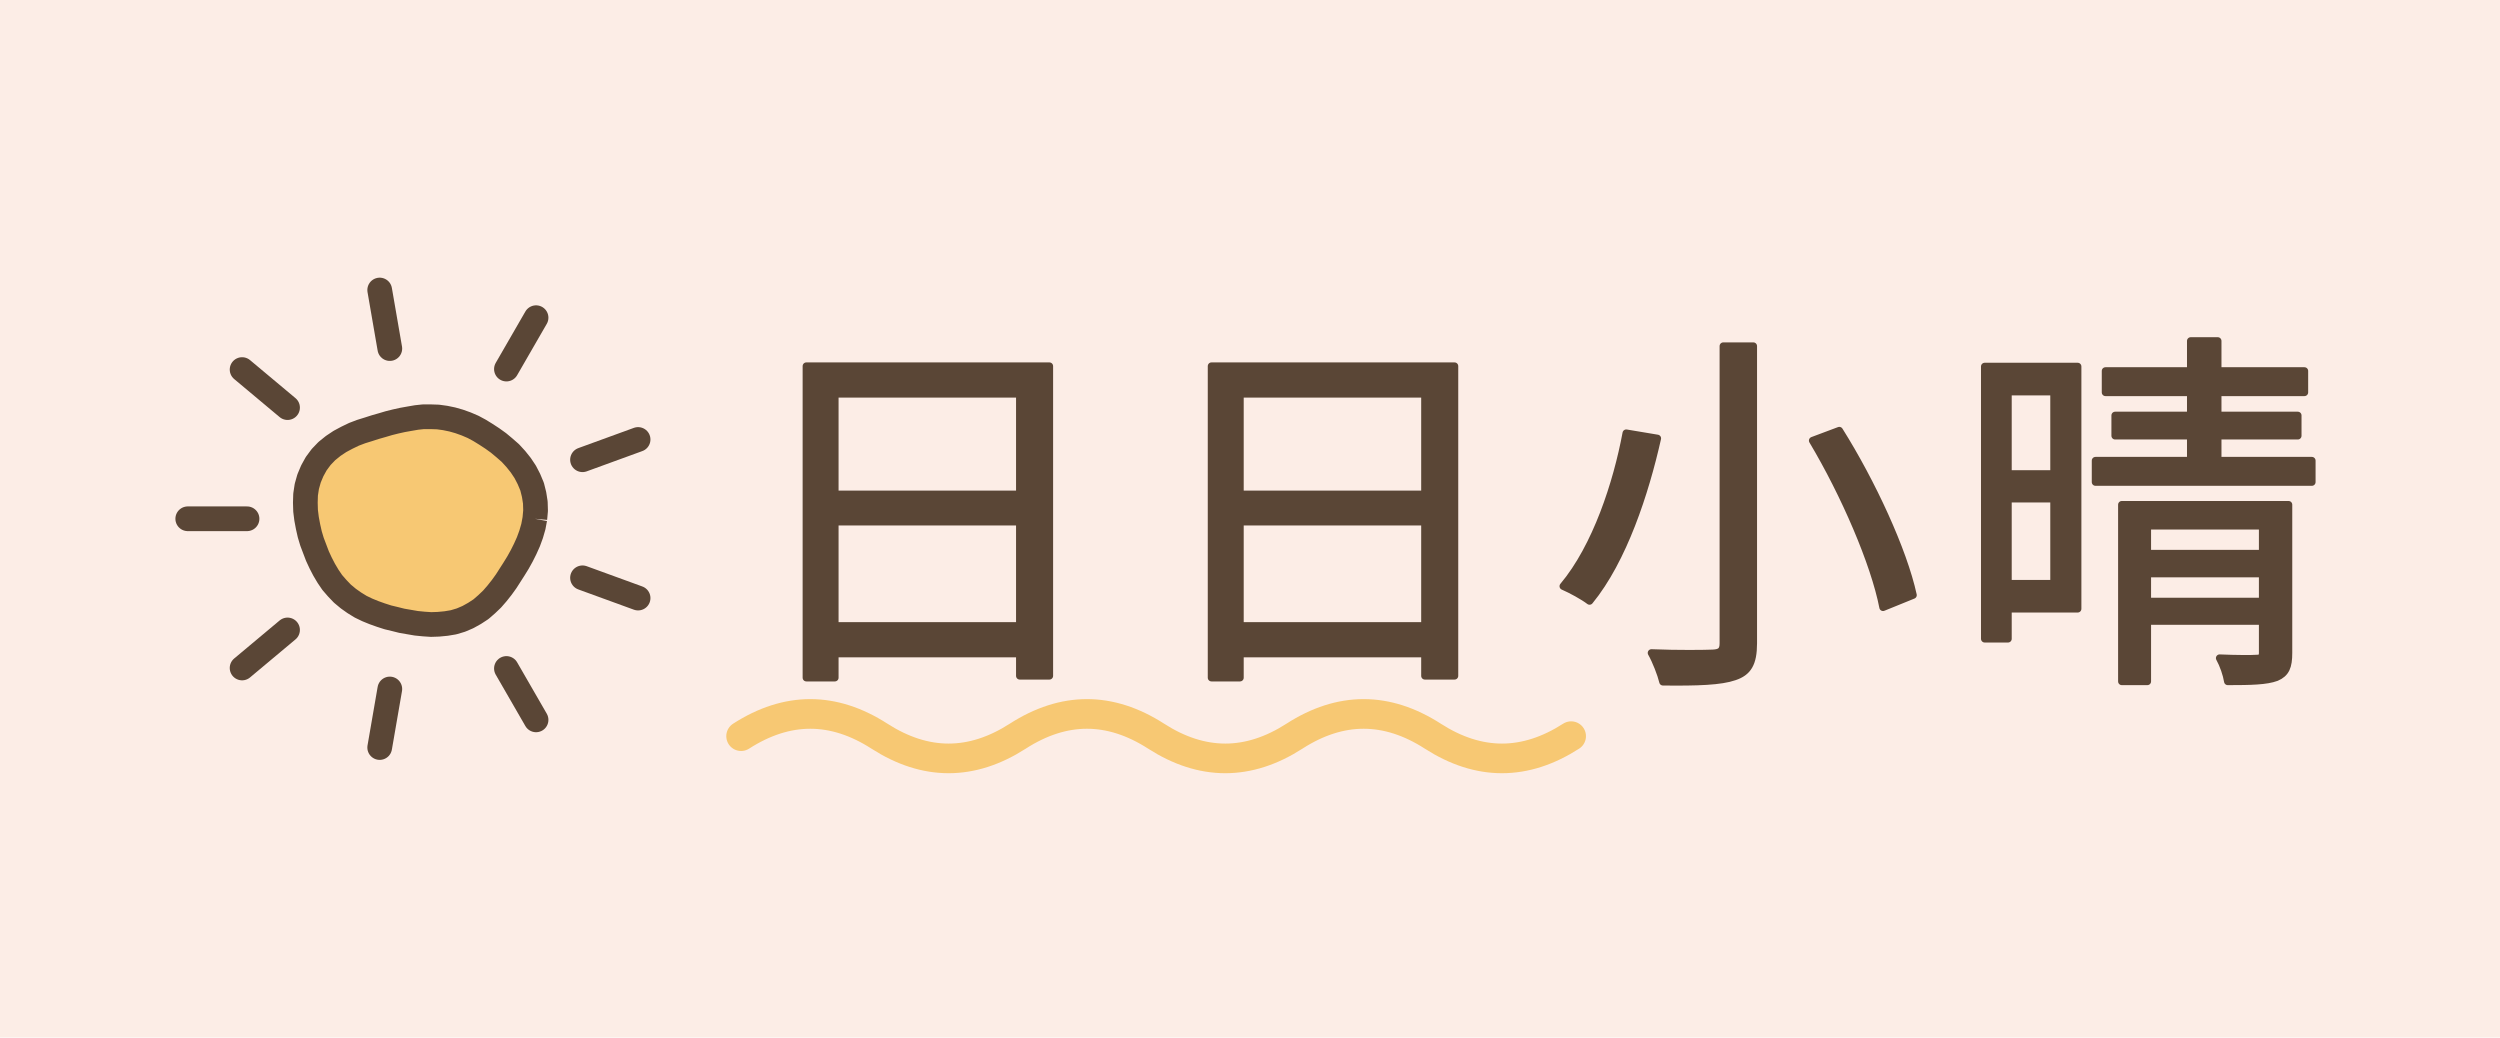
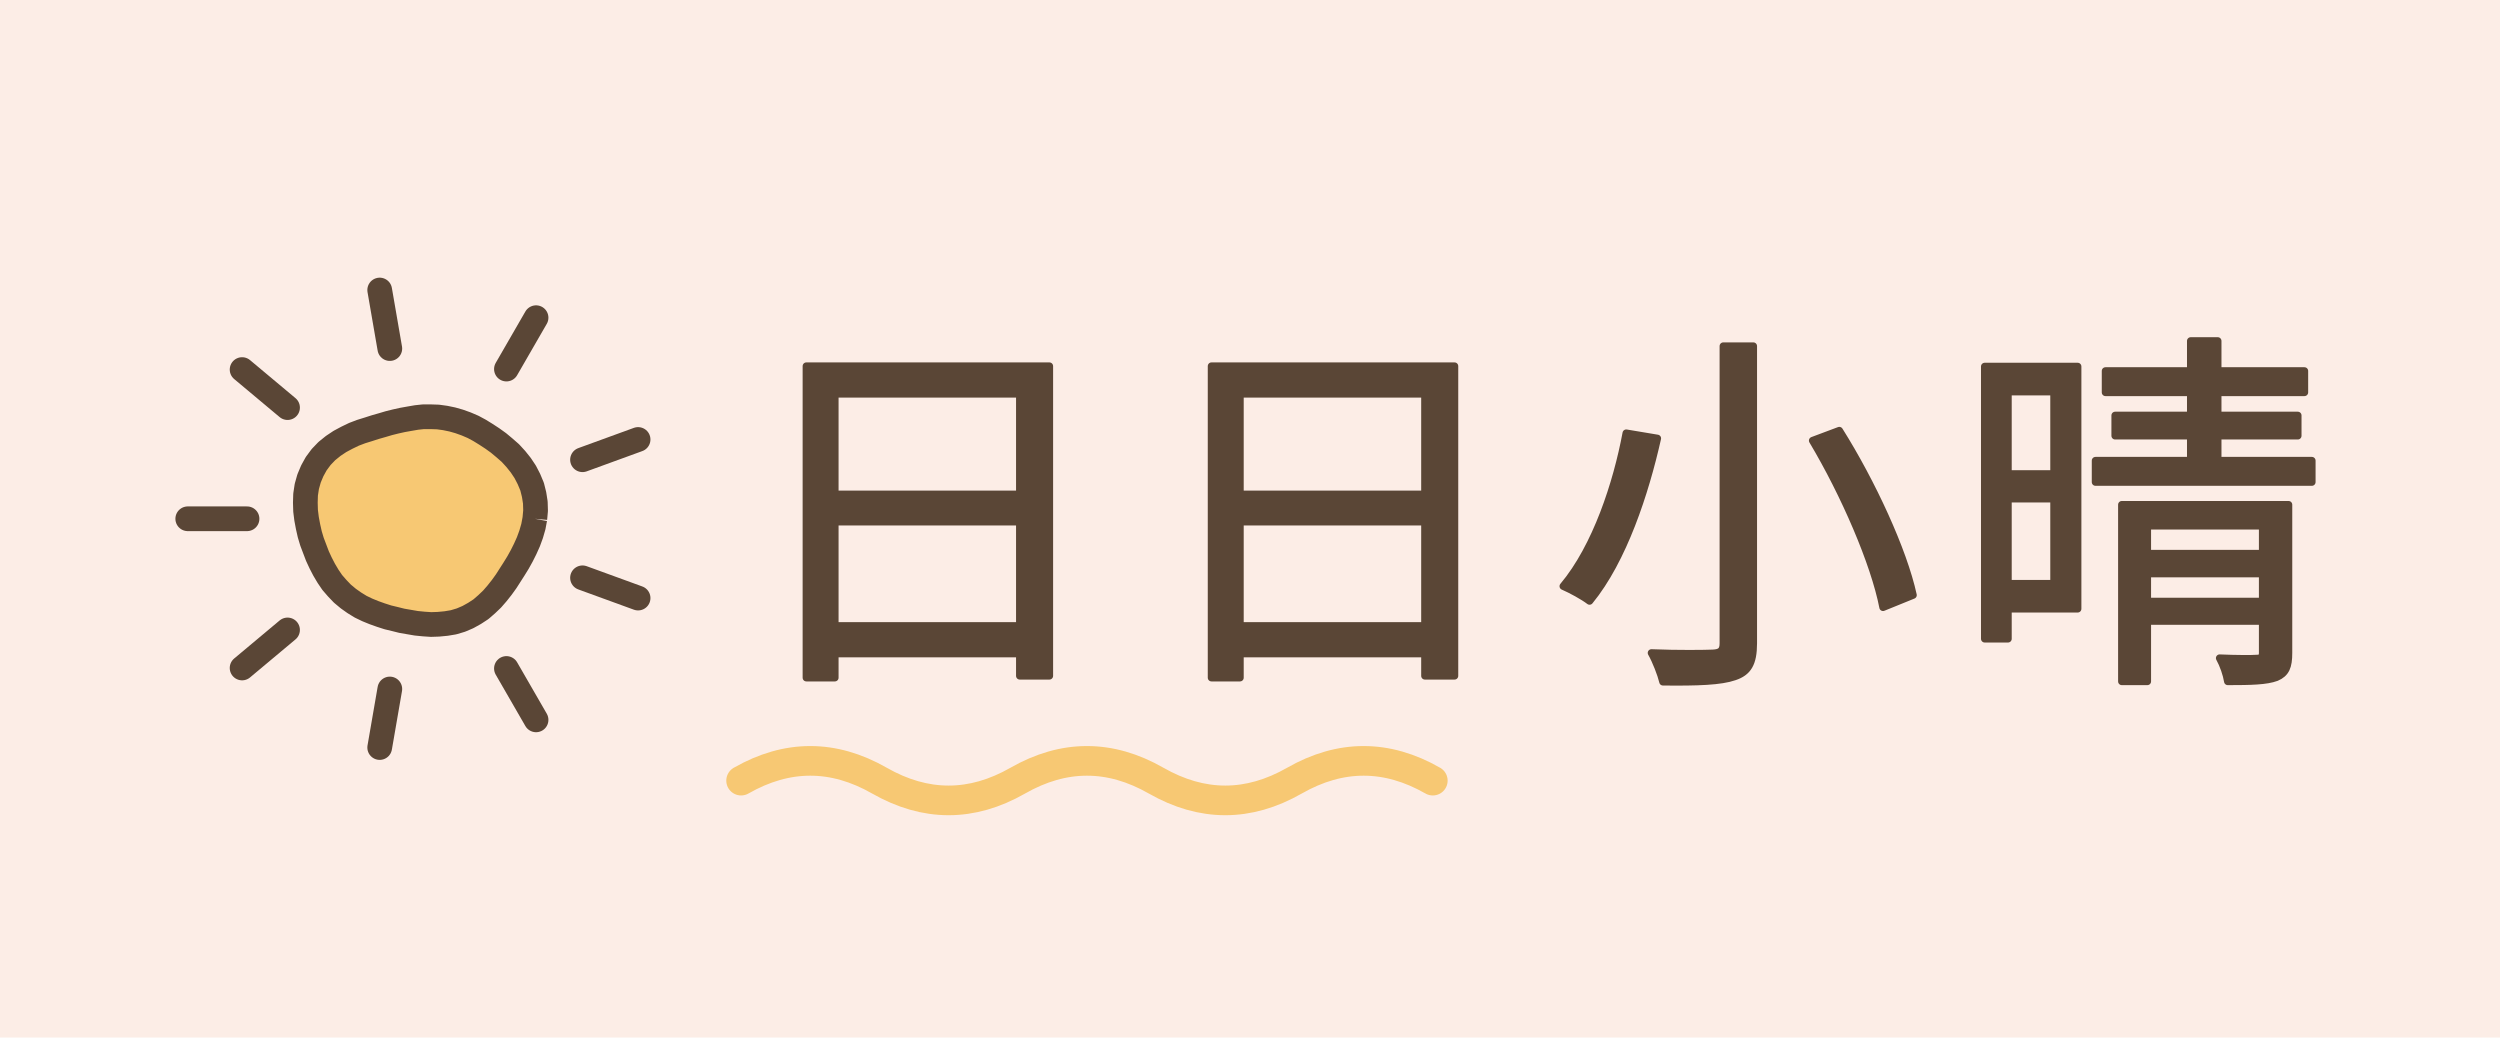
<svg xmlns="http://www.w3.org/2000/svg" width="1012" height="420" viewBox="0 0 1012 420">
  <defs>
    <pattern id="hatch" width="18" height="18" patternUnits="userSpaceOnUse" patternTransform="rotate(45)">
      <rect width="18" height="18" fill="#FCEDE6" />
      <line x1="0" y1="0" x2="0" y2="18" stroke="#5A4636" stroke-width="6" />
    </pattern>
    <filter id="sh" x="-25%" y="-25%" width="150%" height="150%">
      <feDropShadow dx="0" dy="10" stdDeviation="9" flood-color="#5A4636" flood-opacity=".28" />
    </filter>
    <filter id="rough" x="-5%" y="-5%" width="110%" height="110%">
      <feTurbulence type="fractalNoise" baseFrequency=".05" numOctaves="2" seed="4" />
      <feDisplacementMap in="SourceGraphic" scale="9" />
    </filter>
  </defs>
  <rect width="1012" height="420" fill="#FCEDE6" />
  <g data-layer="sym">
    <g transform="translate(170 210)">
      <path d="M46.5 0.0 L45.9 3.2 L45.0 6.3 L43.9 9.3 L42.6 12.2 L41.2 15.0 L39.7 17.7 L38.1 20.3 L36.5 22.8 L34.9 25.3 L33.1 27.8 L31.2 30.2 L29.2 32.5 L27.0 34.6 L24.7 36.6 L22.1 38.3 L19.4 39.8 L16.6 41.0 L13.6 41.9 L10.6 42.4 L7.5 42.7 L4.5 42.8 L1.5 42.6 L-1.5 42.3 L-4.4 41.8 L-7.3 41.3 L-10.1 40.6 L-13.0 39.9 L-15.8 39.0 L-18.6 38.0 L-21.3 36.9 L-24.0 35.6 L-26.6 34.0 L-29.0 32.3 L-31.4 30.3 L-33.5 28.1 L-35.5 25.8 L-37.2 23.3 L-38.8 20.6 L-40.2 17.9 L-41.5 15.1 L-42.6 12.2 L-43.7 9.3 L-44.6 6.3 L-45.3 3.2 L-45.9 0.0 L-46.3 -3.2 L-46.4 -6.5 L-46.3 -9.8 L-45.8 -13.1 L-44.9 -16.3 L-43.6 -19.4 L-42.0 -22.3 L-40.0 -25.0 L-37.7 -27.4 L-35.1 -29.5 L-32.4 -31.3 L-29.6 -32.8 L-26.7 -34.2 L-23.8 -35.3 L-20.9 -36.2 L-18.1 -37.1 L-15.3 -37.9 L-12.6 -38.7 L-9.8 -39.4 L-7.1 -40.0 L-4.3 -40.5 L-1.4 -41.0 L1.4 -41.3 L4.3 -41.3 L7.3 -41.2 L10.2 -40.8 L13.1 -40.2 L15.9 -39.4 L18.7 -38.4 L21.5 -37.2 L24.1 -35.8 L26.7 -34.2 L29.3 -32.5 L31.8 -30.7 L34.2 -28.7 L36.6 -26.6 L38.8 -24.2 L40.8 -21.7 L42.6 -19.0 L44.1 -16.1 L45.4 -13.0 L46.2 -9.8 L46.7 -6.6 L46.8 -3.3 L46.5 -0.0" fill="#F7C873" stroke="#5A4636" stroke-width="10" stroke-linejoin="round" />
      <line x1="-12.2" y1="-68.9" x2="-16.3" y2="-92.6" stroke="#5A4636" stroke-width="10" stroke-linecap="round" />
      <line x1="35.0" y1="-60.6" x2="47.0" y2="-81.4" stroke="#5A4636" stroke-width="10" stroke-linecap="round" />
      <line x1="65.8" y1="-23.9" x2="88.3" y2="-32.1" stroke="#5A4636" stroke-width="10" stroke-linecap="round" />
      <line x1="65.8" y1="23.9" x2="88.3" y2="32.1" stroke="#5A4636" stroke-width="10" stroke-linecap="round" />
      <line x1="35.0" y1="60.6" x2="47.0" y2="81.4" stroke="#5A4636" stroke-width="10" stroke-linecap="round" />
      <line x1="-12.2" y1="68.9" x2="-16.3" y2="92.6" stroke="#5A4636" stroke-width="10" stroke-linecap="round" />
      <line x1="-53.6" y1="45.0" x2="-72.0" y2="60.4" stroke="#5A4636" stroke-width="10" stroke-linecap="round" />
      <line x1="-70.0" y1="0.0" x2="-94.0" y2="0.0" stroke="#5A4636" stroke-width="10" stroke-linecap="round" />
      <line x1="-53.6" y1="-45.0" x2="-72.0" y2="-60.4" stroke="#5A4636" stroke-width="10" stroke-linecap="round" />
    </g>
  </g>
  <g data-layer="txt">
    <text x="300.0" y="264.0" font-family="'LXGW WenKai TC',serif" font-weight="400" font-size="150" letter-spacing="14" text-anchor="start" fill="#5A4636" stroke="#5A4636" stroke-width="3" stroke-linejoin="round">日日小晴</text>
  </g>
  <g data-layer="sym2">
-     <path d="M 300 298.0 q 28 -18 56 0 t 56 0 t 56 0 t 56 0 t 56 0 t 56 0" fill="none" stroke="#F7C873" stroke-width="12" stroke-linecap="round" />
+     <path d="M 300 316.0 q 28 -16 56 0 t 56 0 t 56 0 t 56 0 t 56 0" fill="none" stroke="#F7C873" stroke-width="12" stroke-linecap="round" />
  </g>
</svg>
